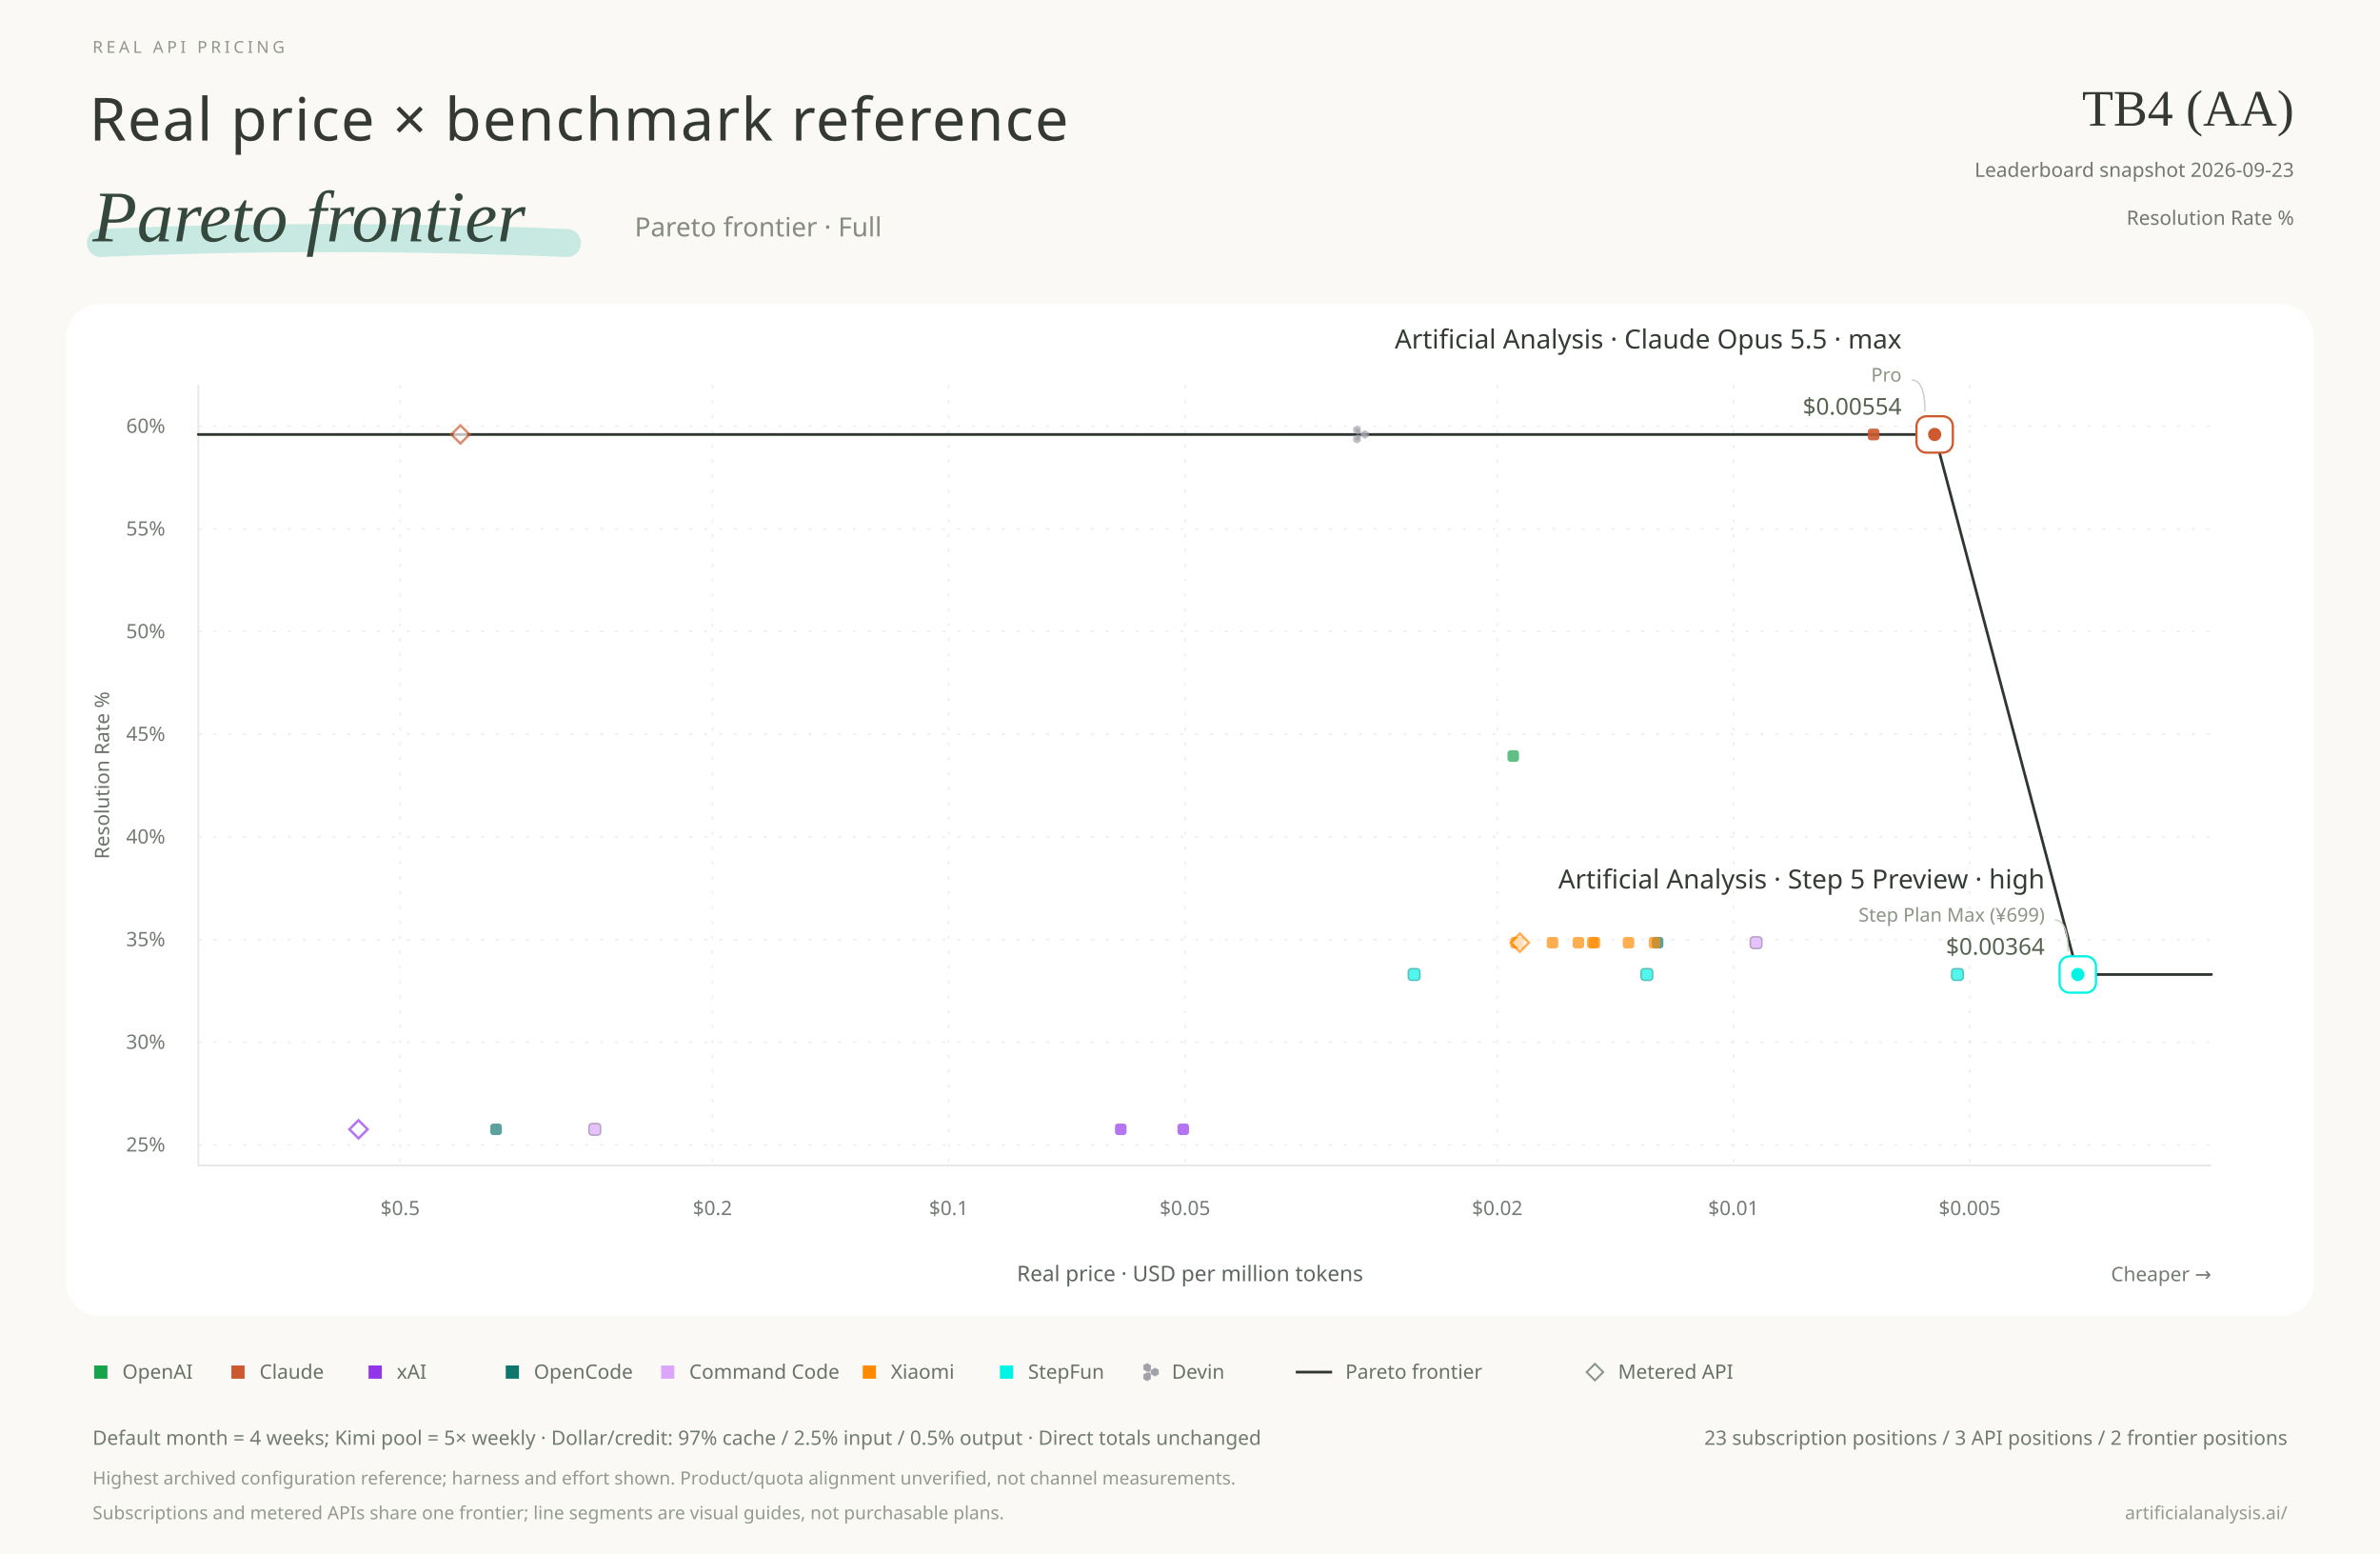
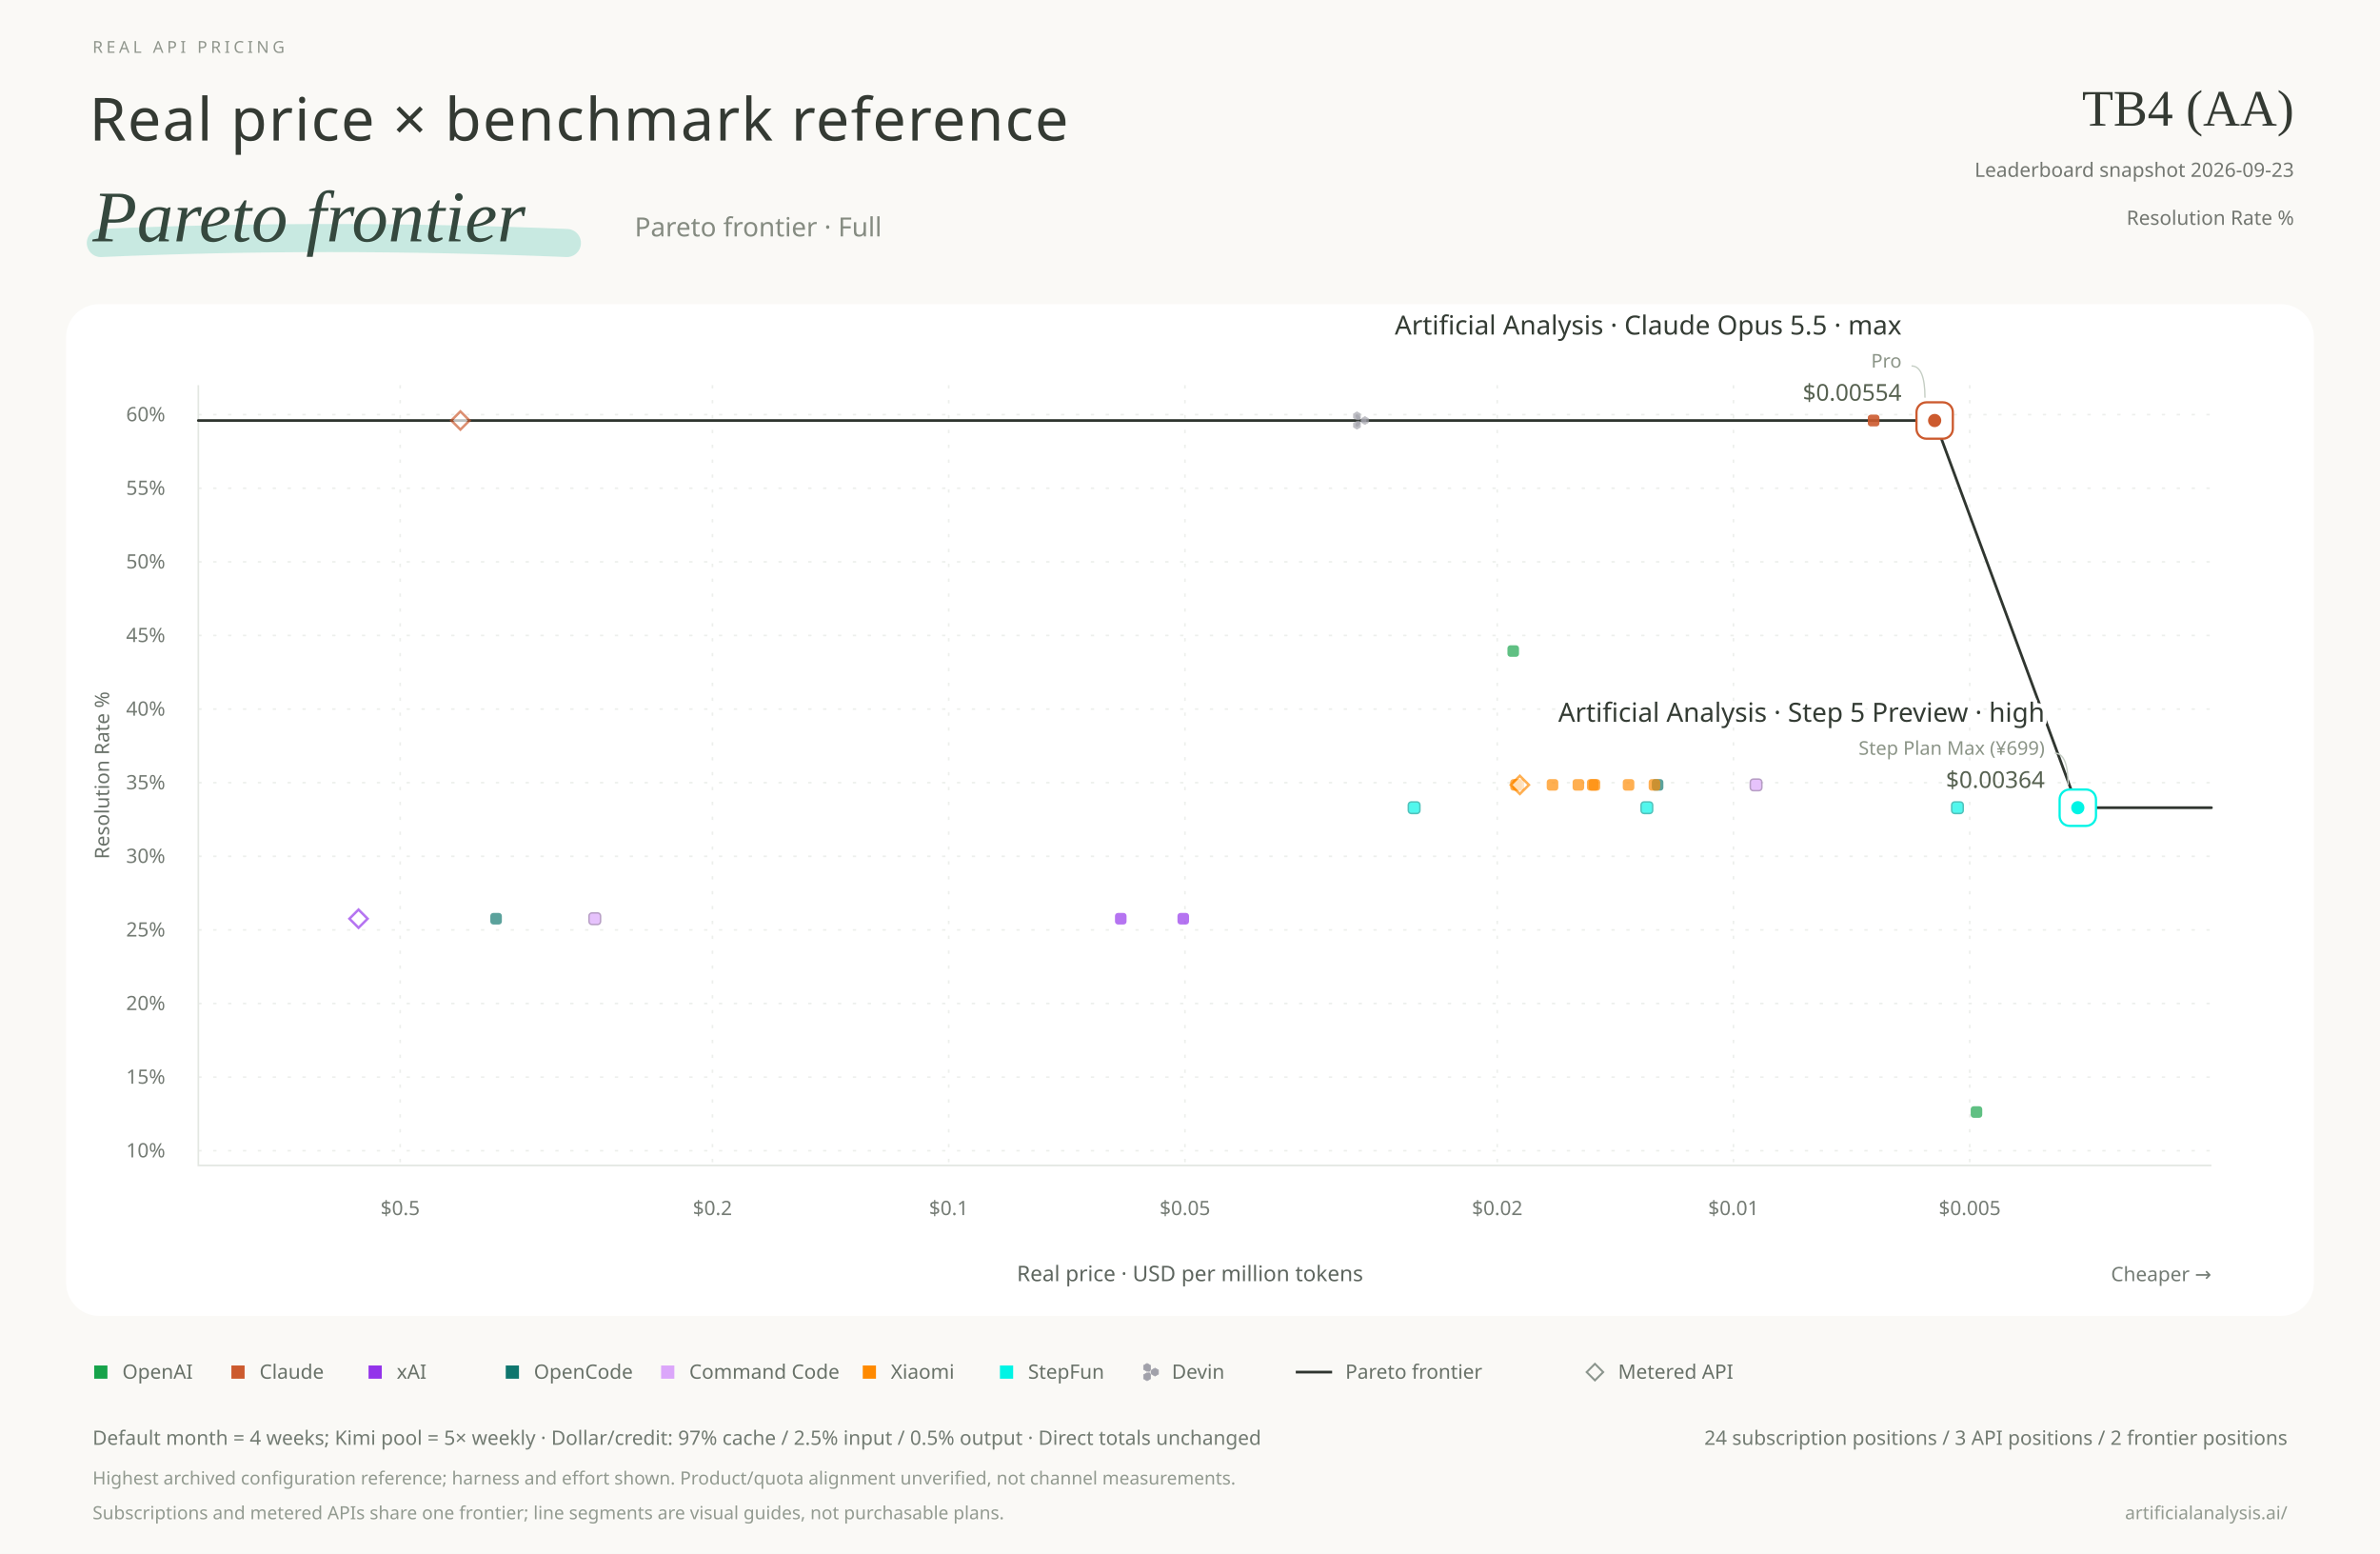
<svg xmlns="http://www.w3.org/2000/svg" width="1440" height="940" viewBox="0 0 1440 940" role="img" aria-labelledby="title desc">
  <style>text{font-family:"Microsoft YaHei","Segoe UI",sans-serif} .serif{font-family:"Times New Roman",serif} .number{font-family:"Segoe UI",sans-serif;font-variant-numeric:tabular-nums} .label-name{paint-order:stroke;stroke:#fff;stroke-width:5px;stroke-linejoin:round} .point:hover{opacity:1}</style>
  <rect width="1440" height="940" fill="#FAF9F6" />
  <text x="56.000" y="32.000" font-size="10" fill="#90968D" text-anchor="start" font-weight="400" letter-spacing="2.1">REAL API PRICING</text>
  <text x="54.000" y="85.000" font-size="36" fill="#343A33" text-anchor="start" font-weight="300" letter-spacing=".8">Real price × benchmark reference</text>
  <path d="M61 147 Q197 141 343 147" stroke="#9FDDD0" stroke-width="17" stroke-linecap="round" opacity=".55" fill="none" />
  <text x="56.000" y="146.000" font-size="44" fill="#35483E" text-anchor="start" font-weight="400" class="serif" font-style="italic">Pareto frontier</text>
  <text x="384.000" y="143.000" font-size="16" fill="#858B81" text-anchor="start" font-weight="300">Pareto frontier · Full</text>
  <text x="1388.000" y="76.000" font-size="31" fill="#343A33" text-anchor="end" font-weight="400" class="serif">TB4 (AA)</text>
  <text x="1388.000" y="107.000" font-size="12" fill="#737771" text-anchor="end" font-weight="400">Leaderboard snapshot  2026-09-23</text>
  <text x="1388.000" y="136.000" font-size="12" fill="#737771" text-anchor="end" font-weight="400">Resolution Rate %</text>
  <rect x="40" y="184" width="1360" height="612" rx="20" fill="#FFFFFF" />
  <path d="M1191.768 233V705" stroke="#E8EBE7" stroke-dasharray="2 7" opacity=".8" />
  <text x="1191.768" y="735.000" font-size="12" fill="#747B74" text-anchor="middle" font-weight="400" class="number">$0.005</text>
  <path d="M1048.832 233V705" stroke="#E8EBE7" stroke-dasharray="2 7" opacity=".8" />
  <text x="1048.832" y="735.000" font-size="12" fill="#747B74" text-anchor="middle" font-weight="400" class="number">$0.01</text>
  <path d="M905.896 233V705" stroke="#E8EBE7" stroke-dasharray="2 7" opacity=".8" />
  <text x="905.896" y="735.000" font-size="12" fill="#747B74" text-anchor="middle" font-weight="400" class="number">$0.02</text>
  <path d="M716.946 233V705" stroke="#E8EBE7" stroke-dasharray="2 7" opacity=".8" />
  <text x="716.946" y="735.000" font-size="12" fill="#747B74" text-anchor="middle" font-weight="400" class="number">$0.05</text>
  <path d="M574.010 233V705" stroke="#E8EBE7" stroke-dasharray="2 7" opacity=".8" />
  <text x="574.010" y="735.000" font-size="12" fill="#747B74" text-anchor="middle" font-weight="400" class="number">$0.1</text>
  <path d="M431.074 233V705" stroke="#E8EBE7" stroke-dasharray="2 7" opacity=".8" />
  <text x="431.074" y="735.000" font-size="12" fill="#747B74" text-anchor="middle" font-weight="400" class="number">$0.2</text>
  <path d="M242.124 233V705" stroke="#E8EBE7" stroke-dasharray="2 7" opacity=".8" />
  <text x="242.124" y="735.000" font-size="12" fill="#747B74" text-anchor="middle" font-weight="400" class="number">$0.5</text>
-   <path d="M120 692.579H1338" stroke="#E8EBE7" stroke-dasharray="2 7" opacity=".8" />
-   <text x="100.000" y="696.579" font-size="12" fill="#747B74" text-anchor="end" font-weight="400" class="number">25%</text>
-   <path d="M120 630.474H1338" stroke="#E8EBE7" stroke-dasharray="2 7" opacity=".8" />
-   <text x="100.000" y="634.474" font-size="12" fill="#747B74" text-anchor="end" font-weight="400" class="number">30%</text>
-   <path d="M120 568.368H1338" stroke="#E8EBE7" stroke-dasharray="2 7" opacity=".8" />
-   <text x="100.000" y="572.368" font-size="12" fill="#747B74" text-anchor="end" font-weight="400" class="number">35%</text>
-   <path d="M120 506.263H1338" stroke="#E8EBE7" stroke-dasharray="2 7" opacity=".8" />
-   <text x="100.000" y="510.263" font-size="12" fill="#747B74" text-anchor="end" font-weight="400" class="number">40%</text>
-   <path d="M120 444.158H1338" stroke="#E8EBE7" stroke-dasharray="2 7" opacity=".8" />
-   <text x="100.000" y="448.158" font-size="12" fill="#747B74" text-anchor="end" font-weight="400" class="number">45%</text>
-   <path d="M120 382.053H1338" stroke="#E8EBE7" stroke-dasharray="2 7" opacity=".8" />
-   <text x="100.000" y="386.053" font-size="12" fill="#747B74" text-anchor="end" font-weight="400" class="number">50%</text>
-   <path d="M120 319.947H1338" stroke="#E8EBE7" stroke-dasharray="2 7" opacity=".8" />
-   <text x="100.000" y="323.947" font-size="12" fill="#747B74" text-anchor="end" font-weight="400" class="number">55%</text>
-   <path d="M120 257.842H1338" stroke="#E8EBE7" stroke-dasharray="2 7" opacity=".8" />
-   <text x="100.000" y="261.842" font-size="12" fill="#747B74" text-anchor="end" font-weight="400" class="number">60%</text>
+   <path d="M120 696.094H1338" stroke="#E8EBE7" stroke-dasharray="2 7" opacity=".8" />
+   <text x="100.000" y="700.094" font-size="12" fill="#747B74" text-anchor="end" font-weight="400" class="number">10%</text>
+   <path d="M120 651.566H1338" stroke="#E8EBE7" stroke-dasharray="2 7" opacity=".8" />
+   <text x="100.000" y="655.566" font-size="12" fill="#747B74" text-anchor="end" font-weight="400" class="number">15%</text>
+   <path d="M120 607.038H1338" stroke="#E8EBE7" stroke-dasharray="2 7" opacity=".8" />
+   <text x="100.000" y="611.038" font-size="12" fill="#747B74" text-anchor="end" font-weight="400" class="number">20%</text>
+   <path d="M120 562.509H1338" stroke="#E8EBE7" stroke-dasharray="2 7" opacity=".8" />
+   <text x="100.000" y="566.509" font-size="12" fill="#747B74" text-anchor="end" font-weight="400" class="number">25%</text>
+   <path d="M120 517.981H1338" stroke="#E8EBE7" stroke-dasharray="2 7" opacity=".8" />
+   <text x="100.000" y="521.981" font-size="12" fill="#747B74" text-anchor="end" font-weight="400" class="number">30%</text>
+   <path d="M120 473.453H1338" stroke="#E8EBE7" stroke-dasharray="2 7" opacity=".8" />
+   <text x="100.000" y="477.453" font-size="12" fill="#747B74" text-anchor="end" font-weight="400" class="number">35%</text>
+   <path d="M120 428.925H1338" stroke="#E8EBE7" stroke-dasharray="2 7" opacity=".8" />
+   <text x="100.000" y="432.925" font-size="12" fill="#747B74" text-anchor="end" font-weight="400" class="number">40%</text>
+   <path d="M120 384.396H1338" stroke="#E8EBE7" stroke-dasharray="2 7" opacity=".8" />
+   <text x="100.000" y="388.396" font-size="12" fill="#747B74" text-anchor="end" font-weight="400" class="number">45%</text>
+   <path d="M120 339.868H1338" stroke="#E8EBE7" stroke-dasharray="2 7" opacity=".8" />
+   <text x="100.000" y="343.868" font-size="12" fill="#747B74" text-anchor="end" font-weight="400" class="number">50%</text>
+   <path d="M120 295.340H1338" stroke="#E8EBE7" stroke-dasharray="2 7" opacity=".8" />
+   <text x="100.000" y="299.340" font-size="12" fill="#747B74" text-anchor="end" font-weight="400" class="number">55%</text>
+   <path d="M120 250.811H1338" stroke="#E8EBE7" stroke-dasharray="2 7" opacity=".8" />
+   <text x="100.000" y="254.811" font-size="12" fill="#747B74" text-anchor="end" font-weight="400" class="number">60%</text>
  <path d="M120 233V705H1338" fill="none" stroke="#E3E7E2" />
  <text x="66.000" y="469.000" font-size="12" fill="#697169" text-anchor="middle" font-weight="400" transform="rotate(-90 66 469.0)">Resolution Rate %</text>
  <text x="720.000" y="775.000" font-size="13" fill="#5D655E" text-anchor="middle" font-weight="400">Real price · USD per million tokens</text>
  <text x="1338.000" y="775.000" font-size="12" fill="#737B74" text-anchor="end" font-weight="400">Cheaper →</text>
-   <path id="frontier" d="M120.000,262.811 L1170.550,262.811 L1257.156,589.484 L1338.000,589.484" fill="none" stroke="#303630" stroke-width="1.65" stroke-linecap="round" stroke-linejoin="round" />
-   <g class="point" data-billing="subscription" data-frontier="false" data-price="0.019083969" data-score="43.94" data-x="915.564" data-y="457.324" transform="translate(915.564 457.324)">
+   <path id="frontier" d="M120.000,254.374 L1170.550,254.374 L1257.156,488.592 L1338.000,488.592" fill="none" stroke="#303630" stroke-width="1.65" stroke-linecap="round" stroke-linejoin="round" />
+   <g class="point" data-billing="subscription" data-frontier="false" data-price="0.019083969" data-score="43.94" data-x="915.564" data-y="393.836" transform="translate(915.564 393.836)">
    <rect x="-3.5" y="-3.5" width="7" height="7" rx="1.8" fill="#16A34A" opacity=".68" />
  </g>
-   <g class="point" data-billing="subscription" data-frontier="false" data-price="0.029895366" data-score="59.6" data-x="823.005" data-y="262.811" transform="translate(823.005 262.811)">
+   <g class="point" data-billing="subscription" data-frontier="false" data-price="0.0049019608" data-score="12.63" data-x="1195.851" data-y="672.672" transform="translate(1195.851 672.672)">
+     <rect x="-3.5" y="-3.5" width="7" height="7" rx="1.8" fill="#16A34A" opacity=".68" />
+   </g>
+   <g class="point" data-billing="subscription" data-frontier="false" data-price="0.029895366" data-score="59.6" data-x="823.005" data-y="254.374" transform="translate(823.005 254.374)">
    <path d="M0.11,-1.63 L-1.97,-0.43 L-4.05,-1.63 L-4.05,-4.03 L-1.97,-5.23 L0.11,-4.03Z M0.11,4.03 L-1.97,5.23 L-4.05,4.03 L-4.05,1.63 L-1.97,0.43 L0.11,1.63Z M4.91,1.20 L2.83,2.40 L0.75,1.20 L0.75,-1.20 L2.83,-2.40 L4.91,-1.20Z" fill="#A1A1AA" opacity="0.68" stroke="#A1A1AA" stroke-width="0.43" stroke-linejoin="round" />
    <path d="M-0.89,-1.27 L-1.87,-2.69 M-0.89,1.27 L-1.87,2.69 M1.27,0.00 L2.69,0.00" stroke="#A1A1AA" stroke-width="2.16" stroke-linecap="round" opacity="0.68" fill="none" />
  </g>
-   <g class="point" data-billing="subscription" data-frontier="false" data-price="0.0066291018" data-score="59.6" data-x="1133.609" data-y="262.811" transform="translate(1133.609 262.811)">
+   <g class="point" data-billing="subscription" data-frontier="false" data-price="0.0066291018" data-score="59.6" data-x="1133.609" data-y="254.374" transform="translate(1133.609 254.374)">
    <rect x="-3.5" y="-3.5" width="7" height="7" rx="1.8" fill="#CC5A2E" opacity=".68" />
  </g>
-   <g class="point" data-billing="subscription" data-frontier="false" data-price="0.060362173" data-score="25.76" data-x="678.108" data-y="683.139" transform="translate(678.108 683.139)">
+   <g class="point" data-billing="subscription" data-frontier="false" data-price="0.060362173" data-score="25.76" data-x="678.108" data-y="555.741" transform="translate(678.108 555.741)">
    <rect x="-3.5" y="-3.5" width="7" height="7" rx="1.8" fill="#9333EA" opacity=".68" />
  </g>
-   <g class="point" data-billing="subscription" data-frontier="false" data-price="0.050251256" data-score="25.76" data-x="715.912" data-y="683.139" transform="translate(715.912 683.139)">
+   <g class="point" data-billing="subscription" data-frontier="false" data-price="0.050251256" data-score="25.76" data-x="715.912" data-y="555.741" transform="translate(715.912 555.741)">
    <rect x="-3.5" y="-3.5" width="7" height="7" rx="1.8" fill="#9333EA" opacity=".68" />
  </g>
-   <g class="point" data-billing="subscription" data-frontier="false" data-price="0.37735849" data-score="25.76" data-x="300.154" data-y="683.139" transform="translate(300.154 683.139)">
+   <g class="point" data-billing="subscription" data-frontier="false" data-price="0.37735849" data-score="25.76" data-x="300.154" data-y="555.741" transform="translate(300.154 555.741)">
    <rect x="-3.5" y="-3.5" width="7" height="7" rx="1.8" fill="#0F766E" opacity=".68" />
  </g>
-   <g class="point" data-billing="subscription" data-frontier="false" data-price="0.012493753" data-score="34.85" data-x="1002.920" data-y="570.232" transform="translate(1002.920 570.232)">
+   <g class="point" data-billing="subscription" data-frontier="false" data-price="0.012493753" data-score="34.85" data-x="1002.920" data-y="474.789" transform="translate(1002.920 474.789)">
    <rect x="-3.5" y="-3.5" width="7" height="7" rx="1.8" fill="#0F766E" opacity=".68" />
  </g>
-   <g class="point" data-billing="subscription" data-frontier="false" data-price="0.28248588" data-score="25.76" data-x="359.867" data-y="683.139" transform="translate(359.867 683.139)">
+   <g class="point" data-billing="subscription" data-frontier="false" data-price="0.28248588" data-score="25.76" data-x="359.867" data-y="555.741" transform="translate(359.867 555.741)">
    <rect x="-3.5" y="-3.5" width="7" height="7" rx="1.8" fill="#DBA6FA" opacity=".68" stroke="#9571AA" stroke-width=".9" />
  </g>
-   <g class="point" data-billing="subscription" data-frontier="false" data-price="0.0093589144" data-score="34.85" data-x="1062.495" data-y="570.232" transform="translate(1062.495 570.232)">
+   <g class="point" data-billing="subscription" data-frontier="false" data-price="0.0093589144" data-score="34.85" data-x="1062.495" data-y="474.789" transform="translate(1062.495 474.789)">
    <rect x="-3.5" y="-3.5" width="7" height="7" rx="1.8" fill="#DBA6FA" opacity=".68" stroke="#9571AA" stroke-width=".9" />
  </g>
-   <g class="point" data-billing="subscription" data-frontier="false" data-price="0.025524451" data-score="33.3" data-x="855.600" data-y="589.484" transform="translate(855.600 589.484)">
+   <g class="point" data-billing="subscription" data-frontier="false" data-price="0.025524451" data-score="33.3" data-x="855.600" data-y="488.592" transform="translate(855.600 488.592)">
    <rect x="-3.5" y="-3.5" width="7" height="7" rx="1.8" fill="#00F4E5" opacity=".68" stroke="#00A69C" stroke-width=".9" />
  </g>
-   <g class="point" data-billing="subscription" data-frontier="false" data-price="0.012893591" data-score="33.3" data-x="996.424" data-y="589.484" transform="translate(996.424 589.484)">
+   <g class="point" data-billing="subscription" data-frontier="false" data-price="0.012893591" data-score="33.3" data-x="996.424" data-y="488.592" transform="translate(996.424 488.592)">
    <rect x="-3.5" y="-3.5" width="7" height="7" rx="1.8" fill="#00F4E5" opacity=".68" stroke="#00A69C" stroke-width=".9" />
  </g>
-   <g class="point" data-billing="subscription" data-frontier="false" data-price="0.0051833009" data-score="33.3" data-x="1184.343" data-y="589.484" transform="translate(1184.343 589.484)">
+   <g class="point" data-billing="subscription" data-frontier="false" data-price="0.0051833009" data-score="33.3" data-x="1184.343" data-y="488.592" transform="translate(1184.343 488.592)">
    <rect x="-3.5" y="-3.5" width="7" height="7" rx="1.8" fill="#00F4E5" opacity=".68" stroke="#00A69C" stroke-width=".9" />
  </g>
-   <g class="point" data-billing="subscription" data-frontier="true" data-price="0.0036413211" data-score="33.3" data-x="1257.156" data-y="589.484" transform="translate(1257.156 589.484)">
+   <g class="point" data-billing="subscription" data-frontier="true" data-price="0.0036413211" data-score="33.3" data-x="1257.156" data-y="488.592" transform="translate(1257.156 488.592)">
    <rect x="-11" y="-11" width="22" height="22" rx="6" fill="#FFF" stroke="#00F4E5" stroke-width="1.35" />
    <circle r="4" fill="#00F4E5" />
  </g>
-   <g class="point" data-billing="subscription" data-frontier="false" data-price="0.018927445" data-score="34.85" data-x="917.263" data-y="570.232" transform="translate(917.263 570.232)">
+   <g class="point" data-billing="subscription" data-frontier="false" data-price="0.018927445" data-score="34.85" data-x="917.263" data-y="474.789" transform="translate(917.263 474.789)">
    <rect x="-3.5" y="-3.5" width="7" height="7" rx="1.8" fill="#FF8A00" opacity=".68" />
  </g>
-   <g class="point" data-billing="subscription" data-frontier="false" data-price="0.01511335" data-score="34.85" data-x="963.668" data-y="570.232" transform="translate(963.668 570.232)">
+   <g class="point" data-billing="subscription" data-frontier="false" data-price="0.01511335" data-score="34.85" data-x="963.668" data-y="474.789" transform="translate(963.668 474.789)">
    <rect x="-3.5" y="-3.5" width="7" height="7" rx="1.8" fill="#FF8A00" opacity=".68" />
  </g>
-   <g class="point" data-billing="subscription" data-frontier="false" data-price="0.01880141" data-score="34.85" data-x="918.640" data-y="570.232" transform="translate(918.640 570.232)">
+   <g class="point" data-billing="subscription" data-frontier="false" data-price="0.01880141" data-score="34.85" data-x="918.640" data-y="474.789" transform="translate(918.640 474.789)">
    <rect x="-3.5" y="-3.5" width="7" height="7" rx="1.8" fill="#FF8A00" opacity=".68" />
  </g>
-   <g class="point" data-billing="subscription" data-frontier="false" data-price="0.015037594" data-score="34.85" data-x="964.704" data-y="570.232" transform="translate(964.704 570.232)">
+   <g class="point" data-billing="subscription" data-frontier="false" data-price="0.015037594" data-score="34.85" data-x="964.704" data-y="474.789" transform="translate(964.704 474.789)">
    <rect x="-3.5" y="-3.5" width="7" height="7" rx="1.8" fill="#FF8A00" opacity=".68" />
  </g>
-   <g class="point" data-billing="subscription" data-frontier="false" data-price="0.017006803" data-score="34.85" data-x="939.327" data-y="570.232" transform="translate(939.327 570.232)">
+   <g class="point" data-billing="subscription" data-frontier="false" data-price="0.017006803" data-score="34.85" data-x="939.327" data-y="474.789" transform="translate(939.327 474.789)">
    <rect x="-3.5" y="-3.5" width="7" height="7" rx="1.8" fill="#FF8A00" opacity=".68" />
  </g>
-   <g class="point" data-billing="subscription" data-frontier="false" data-price="0.013605442" data-score="34.85" data-x="985.342" data-y="570.232" transform="translate(985.342 570.232)">
+   <g class="point" data-billing="subscription" data-frontier="false" data-price="0.013605442" data-score="34.85" data-x="985.342" data-y="474.789" transform="translate(985.342 474.789)">
    <rect x="-3.5" y="-3.5" width="7" height="7" rx="1.8" fill="#FF8A00" opacity=".68" />
  </g>
-   <g class="point" data-billing="subscription" data-frontier="false" data-price="0.015762926" data-score="34.85" data-x="954.990" data-y="570.232" transform="translate(954.990 570.232)">
+   <g class="point" data-billing="subscription" data-frontier="false" data-price="0.015762926" data-score="34.85" data-x="954.990" data-y="474.789" transform="translate(954.990 474.789)">
    <rect x="-3.5" y="-3.5" width="7" height="7" rx="1.8" fill="#FF8A00" opacity=".68" />
  </g>
-   <g class="point" data-billing="subscription" data-frontier="false" data-price="0.01261034" data-score="34.85" data-x="1001.005" data-y="570.232" transform="translate(1001.005 570.232)">
+   <g class="point" data-billing="subscription" data-frontier="false" data-price="0.01261034" data-score="34.85" data-x="1001.005" data-y="474.789" transform="translate(1001.005 474.789)">
    <rect x="-3.5" y="-3.5" width="7" height="7" rx="1.8" fill="#FF8A00" opacity=".68" />
  </g>
-   <g class="point" data-billing="subscription" data-frontier="true" data-price="0.0055418549" data-score="59.6" data-x="1170.550" data-y="262.811" transform="translate(1170.550 262.811)">
+   <g class="point" data-billing="subscription" data-frontier="true" data-price="0.0055418549" data-score="59.6" data-x="1170.550" data-y="254.374" transform="translate(1170.550 254.374)">
    <rect x="-11" y="-11" width="22" height="22" rx="6" fill="#FFF" stroke="#CC5A2E" stroke-width="1.35" />
    <circle r="4" fill="#CC5A2E" />
  </g>
-   <g class="point" data-billing="subscription" data-frontier="false" data-price="0.0066290139" data-score="59.6" data-x="1133.612" data-y="262.811" transform="translate(1133.612 262.811)">
+   <g class="point" data-billing="subscription" data-frontier="false" data-price="0.0066290139" data-score="59.6" data-x="1133.612" data-y="254.374" transform="translate(1133.612 254.374)">
    <rect x="-3.5" y="-3.5" width="7" height="7" rx="1.8" fill="#CC5A2E" opacity=".68" />
  </g>
-   <g class="point" data-billing="metered" data-frontier="false" data-price="0.565" data-score="25.76" data-x="216.921" data-y="683.139" transform="translate(216.921 683.139)">
+   <g class="point" data-billing="metered" data-frontier="false" data-price="0.565" data-score="25.76" data-x="216.921" data-y="555.741" transform="translate(216.921 555.741)">
    <path d="M0 -5.5L5.5 0 0 5.5 -5.5 0Z" fill="white" stroke="#9333EA" stroke-width="1.5" opacity=".68" />
  </g>
-   <g class="point" data-billing="metered" data-frontier="false" data-price="0.018717" data-score="34.85" data-x="919.568" data-y="570.232" transform="translate(919.568 570.232)">
+   <g class="point" data-billing="metered" data-frontier="false" data-price="0.018717" data-score="34.85" data-x="919.568" data-y="474.789" transform="translate(919.568 474.789)">
    <path d="M0 -5.5L5.5 0 0 5.5 -5.5 0Z" fill="white" stroke="#FF8A00" stroke-width="1.5" opacity=".68" />
  </g>
-   <g class="point" data-billing="metered" data-frontier="false" data-price="0.419" data-score="59.6" data-x="278.569" data-y="262.811" transform="translate(278.569 262.811)">
+   <g class="point" data-billing="metered" data-frontier="false" data-price="0.419" data-score="59.6" data-x="278.569" data-y="254.374" transform="translate(278.569 254.374)">
    <path d="M0 -5.5L5.5 0 0 5.5 -5.5 0Z" fill="white" stroke="#CC5A2E" stroke-width="1.5" opacity=".68" />
  </g>
  <g class="front-label" data-model="claude-opus-5.5">
-     <path d="M1164.692,249.002Q1164.692,229.811 1156.550,229.811" stroke="#C4CDC3" stroke-width=".8" fill="none" />
-     <text x="1150.550" y="210.811" font-size="16" fill="#343C34" text-anchor="end" font-weight="400" class="label-name">Artificial Analysis · Claude Opus 5.5 · max</text>
-     <text x="1150.550" y="230.811" font-size="11.5" fill="#8B9487" text-anchor="end" font-weight="400">Pro</text>
-     <text x="1150.550" y="250.811" font-size="14" fill="#566150" text-anchor="end" font-weight="400" class="number">$0.00554</text>
+     <path d="M1164.692,240.565Q1164.692,221.374 1156.550,221.374" stroke="#C4CDC3" stroke-width=".8" fill="none" />
+     <text x="1150.550" y="202.374" font-size="16" fill="#343C34" text-anchor="end" font-weight="400" class="label-name">Artificial Analysis · Claude Opus 5.5 · max</text>
+     <text x="1150.550" y="222.374" font-size="11.5" fill="#8B9487" text-anchor="end" font-weight="400">Pro</text>
+     <text x="1150.550" y="242.374" font-size="14" fill="#566150" text-anchor="end" font-weight="400" class="number">$0.00554</text>
  </g>
  <g class="front-label" data-model="step-5-preview">
-     <path d="M1251.298,575.675Q1251.298,556.484 1243.156,556.484" stroke="#C4CDC3" stroke-width=".8" fill="none" />
-     <text x="1237.156" y="537.484" font-size="16" fill="#343C34" text-anchor="end" font-weight="400" class="label-name">Artificial Analysis · Step 5 Preview · high</text>
-     <text x="1237.156" y="557.484" font-size="11.5" fill="#8B9487" text-anchor="end" font-weight="400">Step Plan Max (¥699)</text>
-     <text x="1237.156" y="577.484" font-size="14" fill="#566150" text-anchor="end" font-weight="400" class="number">$0.00364</text>
+     <path d="M1251.298,474.784Q1251.298,455.592 1243.156,455.592" stroke="#C4CDC3" stroke-width=".8" fill="none" />
+     <text x="1237.156" y="436.592" font-size="16" fill="#343C34" text-anchor="end" font-weight="400" class="label-name">Artificial Analysis · Step 5 Preview · high</text>
+     <text x="1237.156" y="456.592" font-size="11.5" fill="#8B9487" text-anchor="end" font-weight="400">Step Plan Max (¥699)</text>
+     <text x="1237.156" y="476.592" font-size="14" fill="#566150" text-anchor="end" font-weight="400" class="number">$0.00364</text>
  </g>
  <rect x="57" y="826" width="8" height="8" fill="#16A34A" />
  <text x="74.000" y="834.000" font-size="12" fill="#687168" text-anchor="start" font-weight="400">OpenAI</text>
  <rect x="140" y="826" width="8" height="8" fill="#CC5A2E" />
  <text x="157.000" y="834.000" font-size="12" fill="#687168" text-anchor="start" font-weight="400">Claude</text>
  <rect x="223" y="826" width="8" height="8" fill="#9333EA" />
  <text x="240.000" y="834.000" font-size="12" fill="#687168" text-anchor="start" font-weight="400">xAI</text>
  <rect x="306" y="826" width="8" height="8" fill="#0F766E" />
  <text x="323.000" y="834.000" font-size="12" fill="#687168" text-anchor="start" font-weight="400">OpenCode</text>
  <rect x="400" y="826" width="8" height="8" fill="#DBA6FA" />
  <text x="417.000" y="834.000" font-size="12" fill="#687168" text-anchor="start" font-weight="400">Command Code</text>
  <rect x="522" y="826" width="8" height="8" fill="#FF8A00" />
  <text x="539.000" y="834.000" font-size="12" fill="#687168" text-anchor="start" font-weight="400">Xiaomi</text>
  <rect x="605" y="826" width="8" height="8" fill="#00F4E5" />
  <text x="622.000" y="834.000" font-size="12" fill="#687168" text-anchor="start" font-weight="400">StepFun</text>
  <path d="M696.11,828.37 L694.03,829.57 L691.95,828.37 L691.95,825.97 L694.03,824.77 L696.11,825.97Z M696.11,834.03 L694.03,835.23 L691.95,834.03 L691.95,831.63 L694.03,830.43 L696.11,831.63Z M700.91,831.20 L698.83,832.40 L696.75,831.20 L696.75,828.80 L698.83,827.60 L700.91,828.80Z" fill="#A1A1AA" opacity="1.0" stroke="#A1A1AA" stroke-width="0.43" stroke-linejoin="round" />
  <path d="M695.11,828.73 L694.13,827.31 M695.11,831.27 L694.13,832.69 M697.27,830.00 L698.69,830.00" stroke="#A1A1AA" stroke-width="2.16" stroke-linecap="round" opacity="1.0" fill="none" />
  <text x="709.000" y="834.000" font-size="12" fill="#687168" text-anchor="start" font-weight="400">Devin</text>
  <path d="M784 830h22" stroke="#303630" stroke-width="1.65" />
  <text x="814.000" y="834.000" font-size="12" fill="#687168" text-anchor="start" font-weight="400">Pareto frontier</text>
  <path d="M965 825l5 5-5 5-5-5Z" fill="none" stroke="#8B958D" stroke-width="1.2" />
  <text x="979.000" y="834.000" font-size="12" fill="#687168" text-anchor="start" font-weight="400">Metered API</text>
  <text x="56.000" y="874.000" font-size="12" fill="#727B72" text-anchor="start" font-weight="400">Default month = 4 weeks; Kimi pool = 5× weekly · Dollar/credit: 97% cache / 2.5% input / 0.5% output · Direct totals unchanged</text>
-   <text x="1384.000" y="874.000" font-size="12" fill="#727B72" text-anchor="end" font-weight="400">23 subscription positions / 3 API positions / 2 frontier positions</text>
+   <text x="1384.000" y="874.000" font-size="12" fill="#727B72" text-anchor="end" font-weight="400">24 subscription positions / 3 API positions / 2 frontier positions</text>
  <text x="56.000" y="898.000" font-size="11" fill="#929A90" text-anchor="start" font-weight="400">Highest archived configuration reference; harness and effort shown. Product/quota alignment unverified, not channel measurements.</text>
  <text x="56.000" y="919.000" font-size="11" fill="#929A90" text-anchor="start" font-weight="400">Subscriptions and metered APIs share one frontier; line segments are visual guides, not purchasable plans.</text>
  <text x="1384.000" y="919.000" font-size="11" fill="#929A90" text-anchor="end" font-weight="400">artificialanalysis.ai/</text>
</svg>
